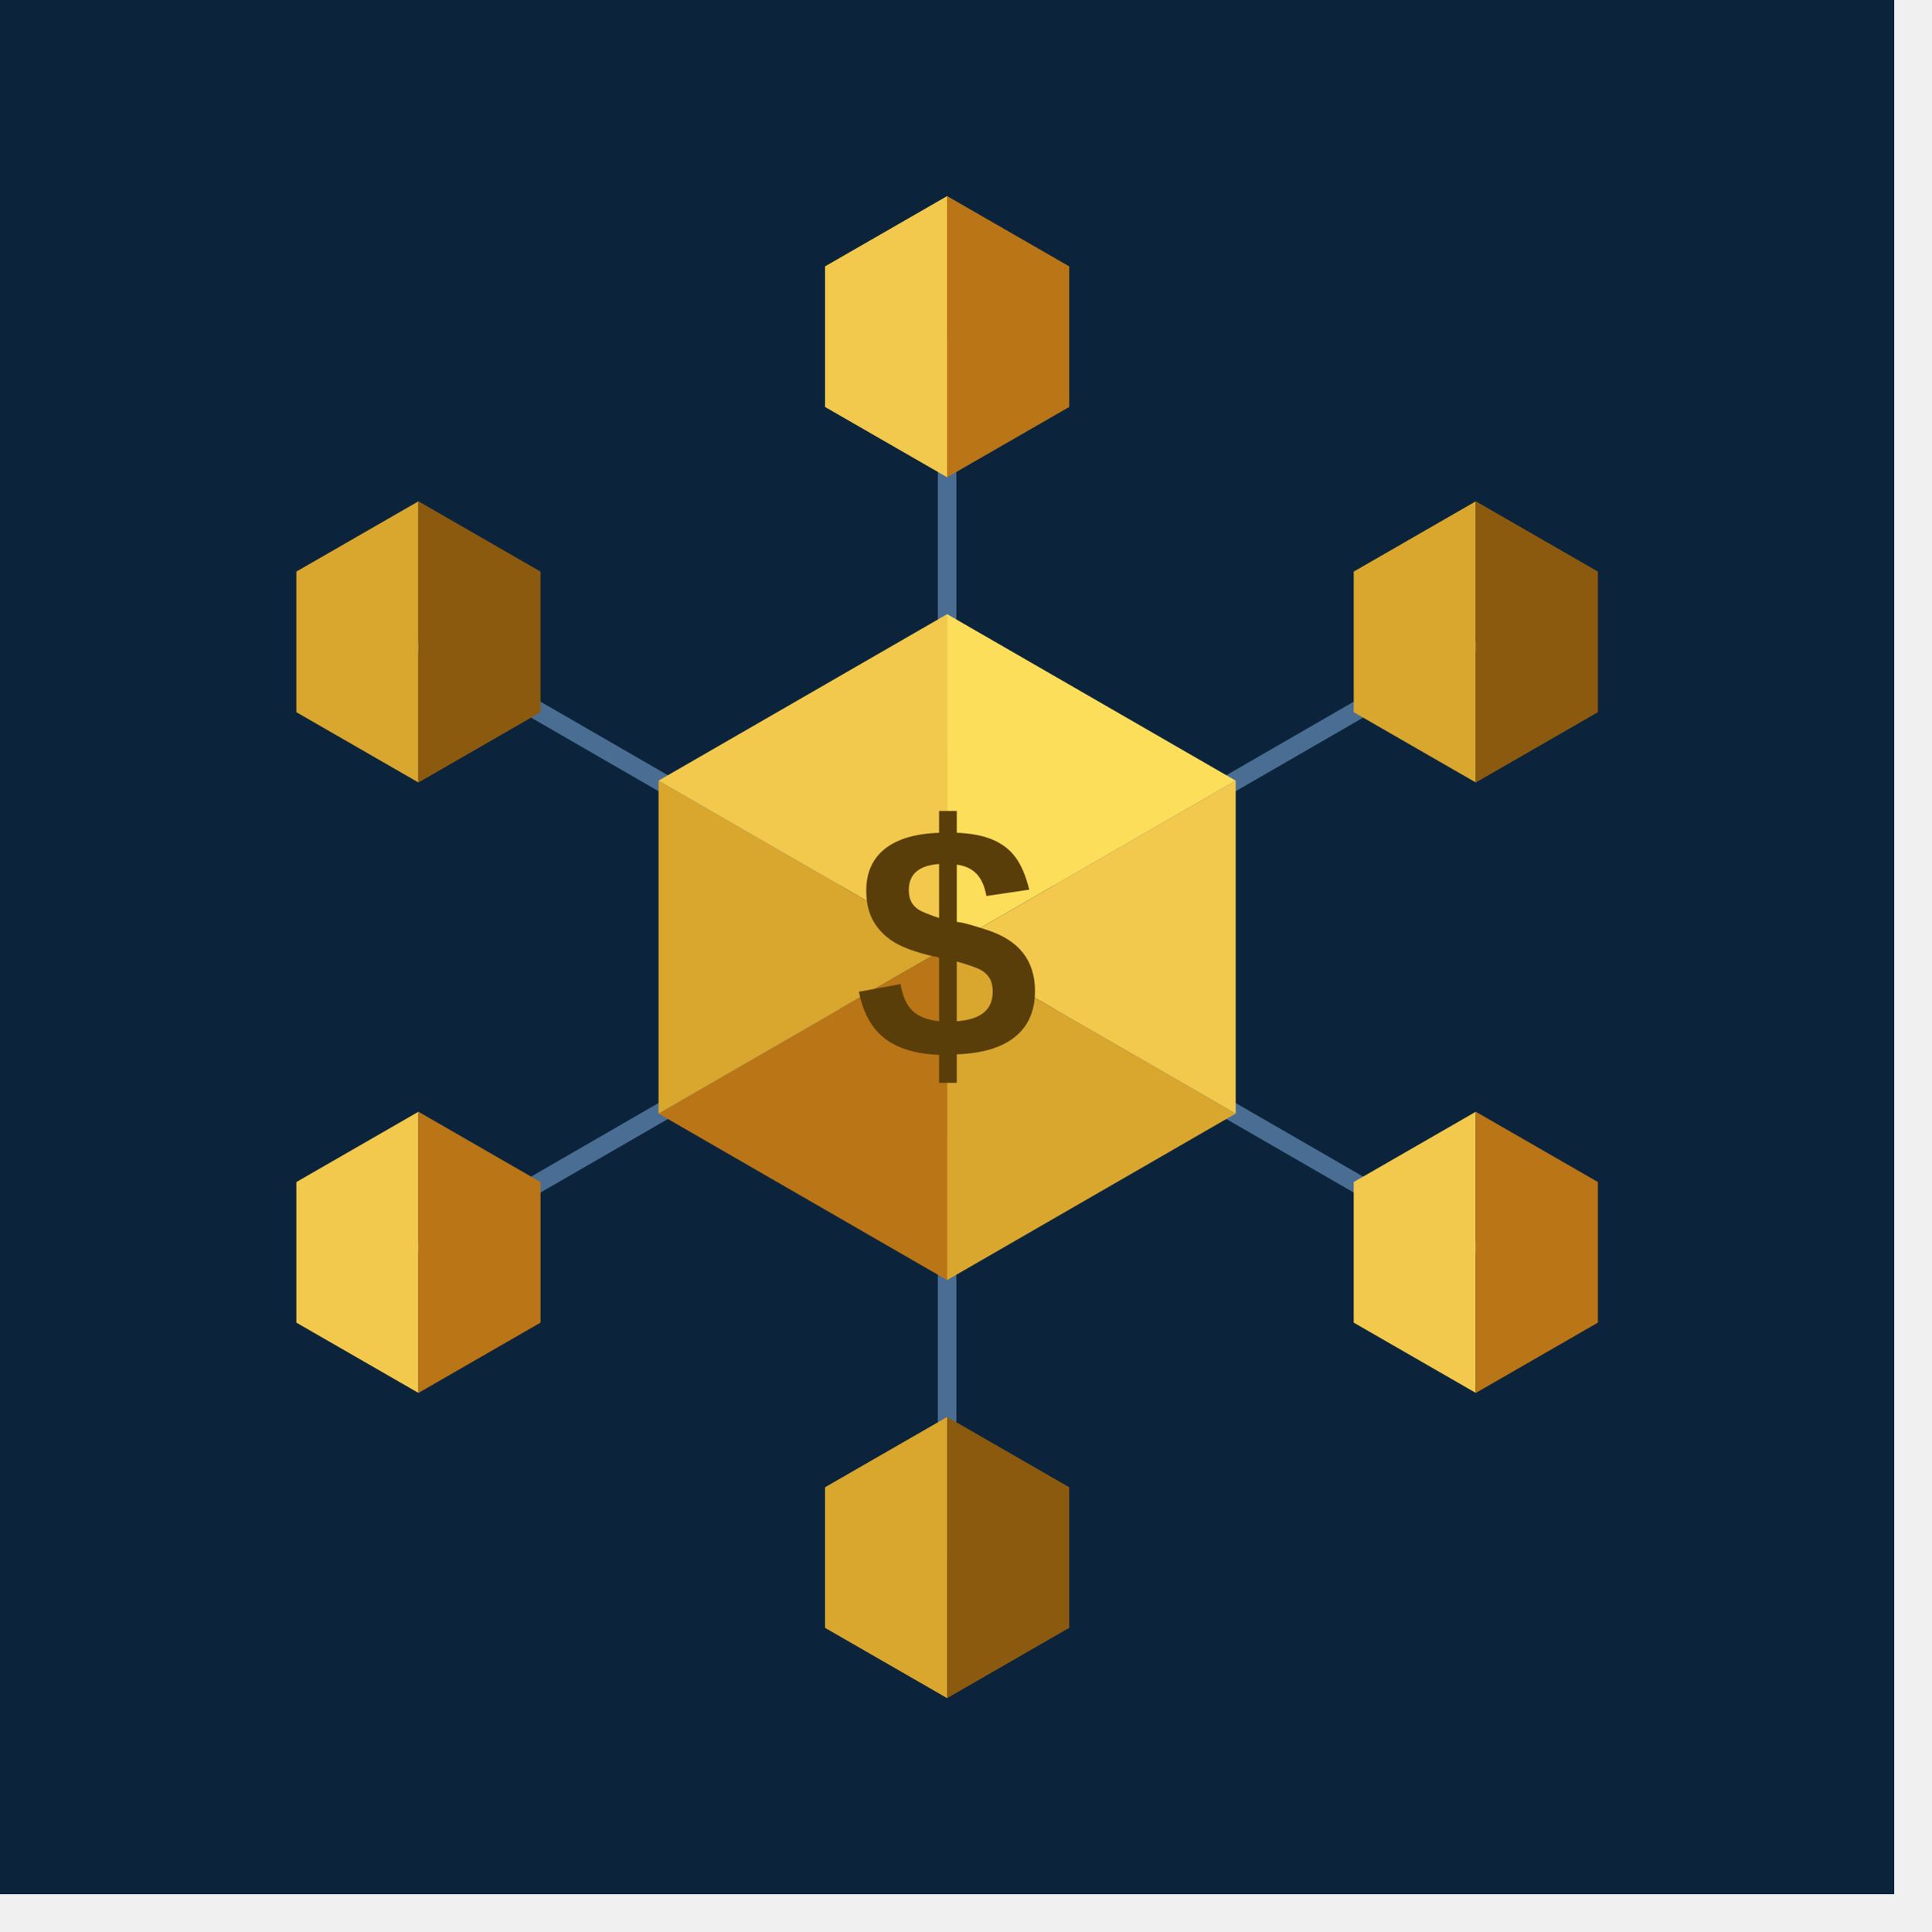
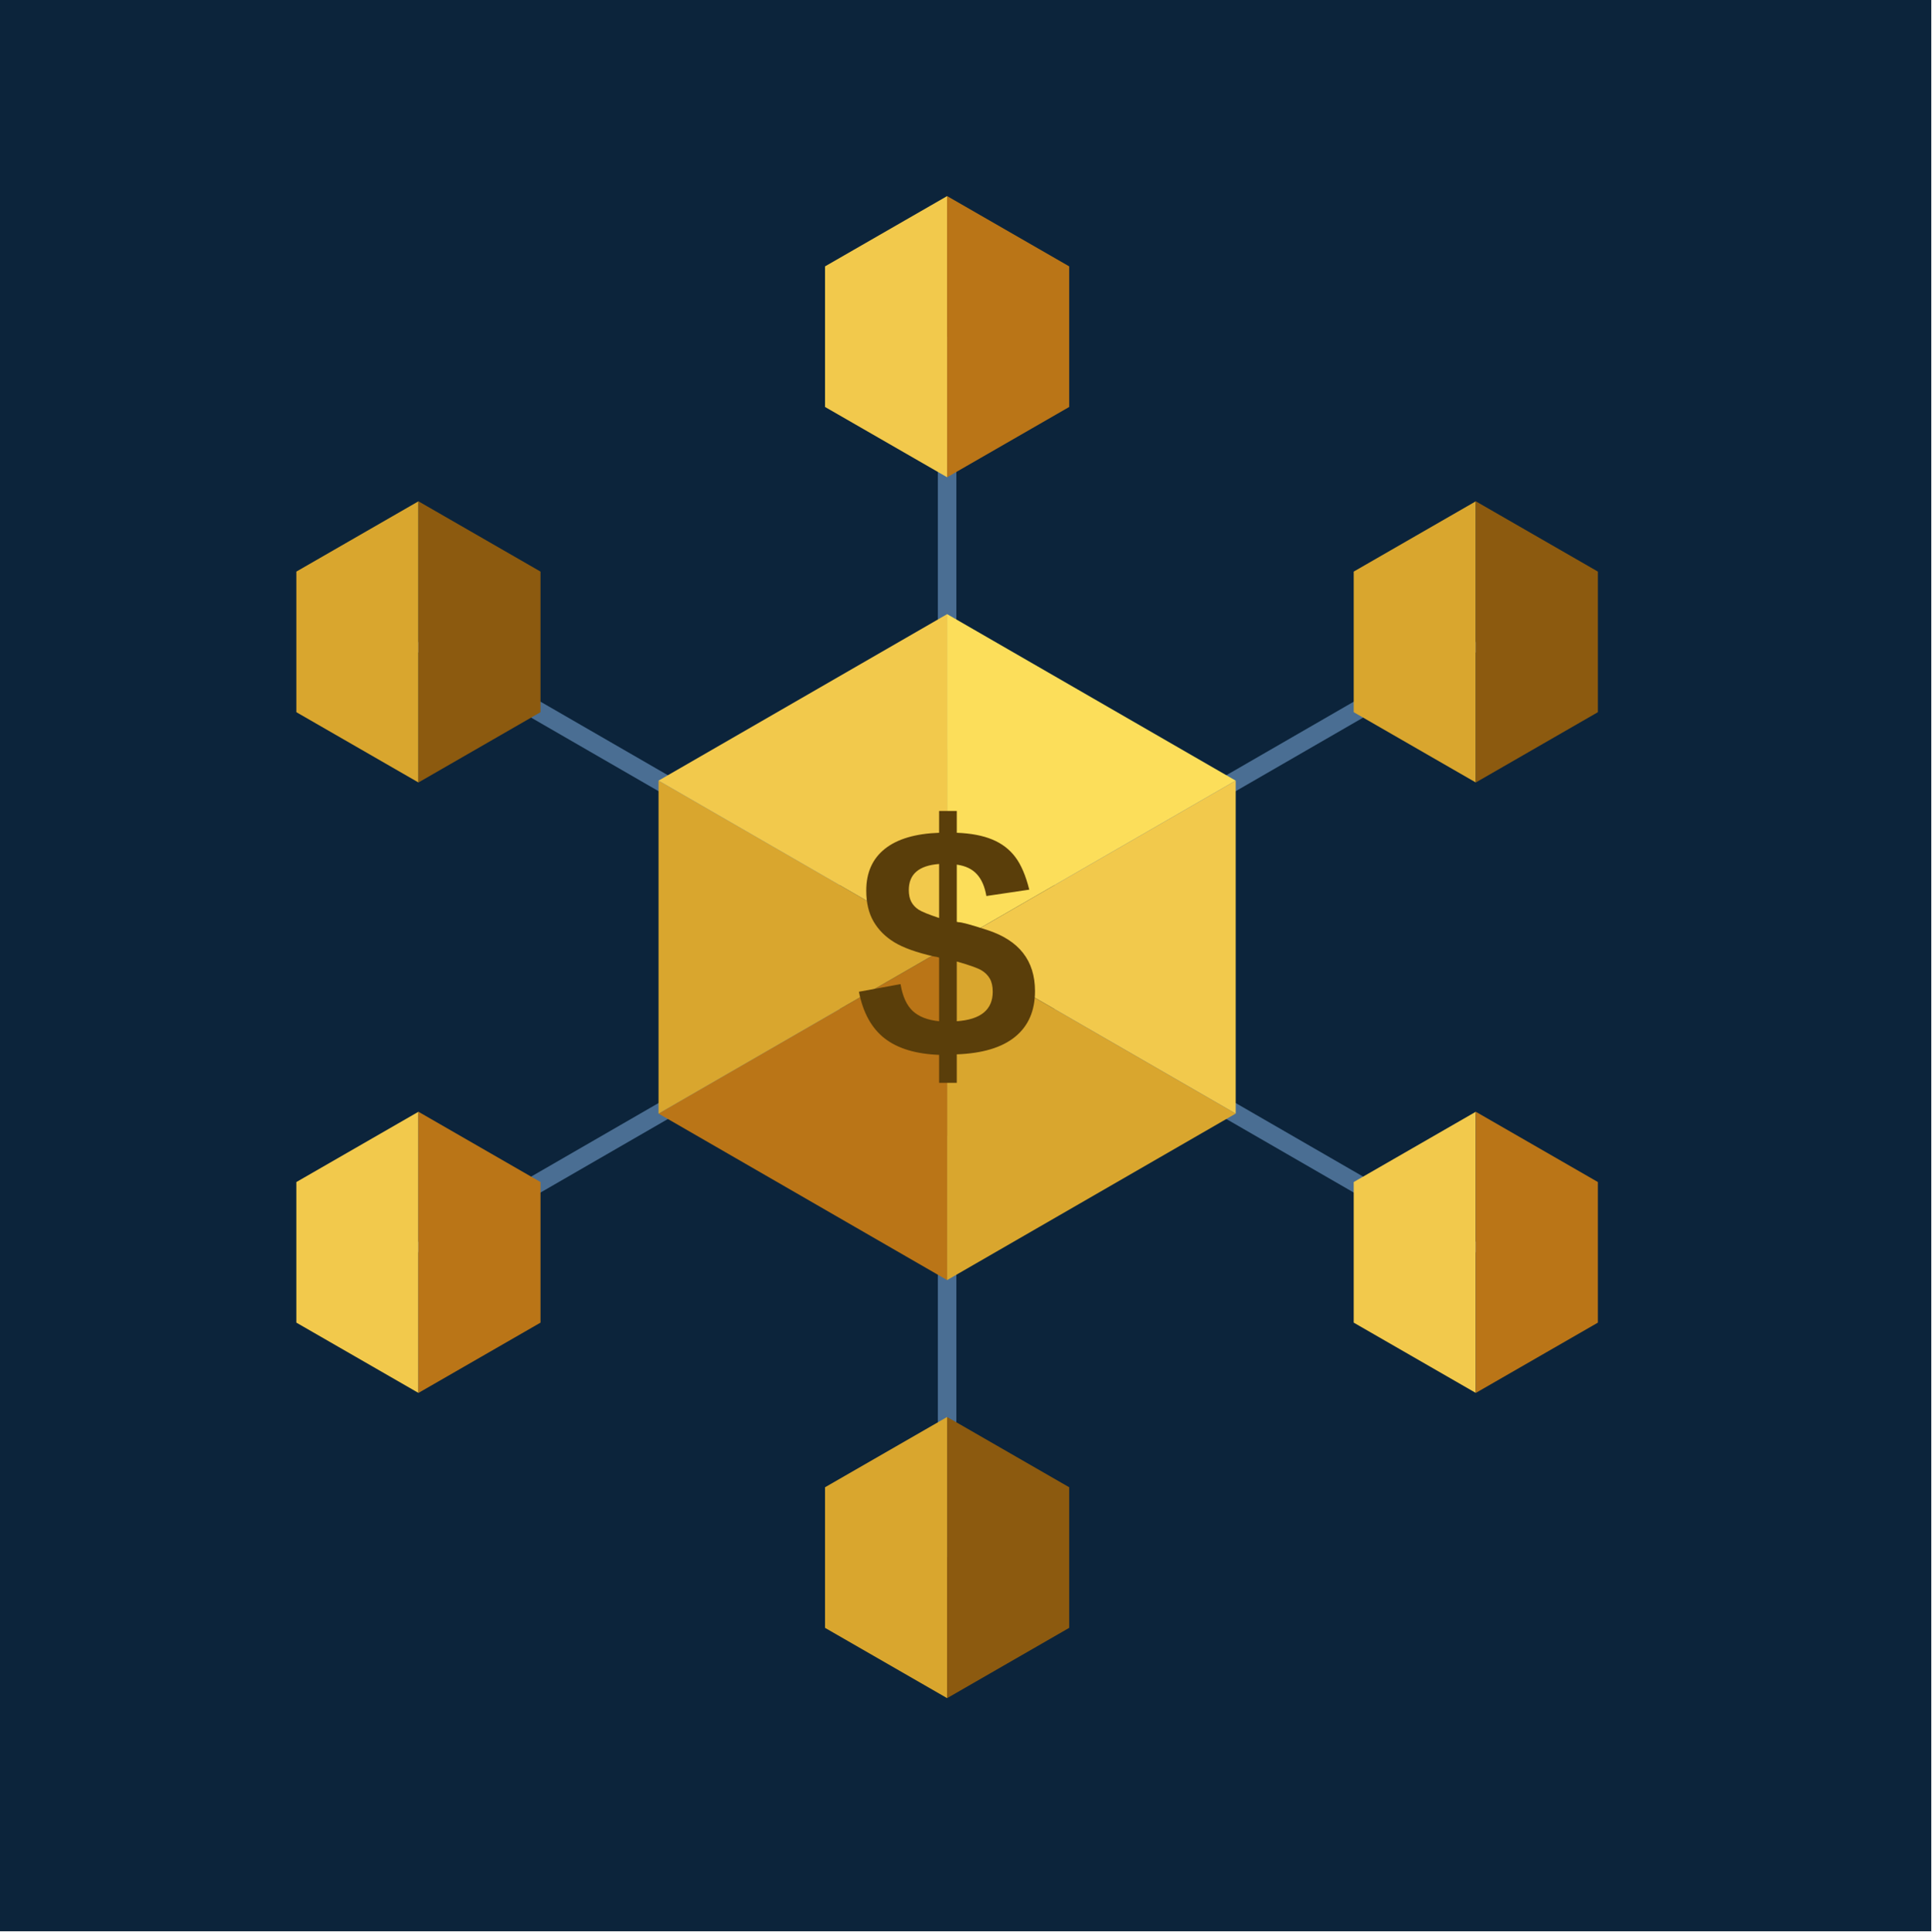
<svg xmlns="http://www.w3.org/2000/svg" width="100%" viewBox="0 0 522 522" role="img" style="">
  <defs>
    <mask id="imagine-text-gaps-clwkhk" maskUnits="userSpaceOnUse">
      <rect x="0" y="0" width="522" height="522" fill="white" />
      <rect x="226.973" y="202.5" width="58.055" height="104.5" fill="black" rx="2" />
    </mask>
  </defs>
-   <rect x="0" y="0" width="512" height="512" fill="#0C243B" style="fill:rgb(12, 36, 59);stroke:none;color:rgb(11, 11, 11);stroke-width:1px;stroke-linecap:butt;stroke-linejoin:miter;opacity:1;font-family:&quot;Anthropic Sans&quot;, -apple-system, &quot;system-ui&quot;, &quot;Segoe UI&quot;, sans-serif;font-size:16px;font-weight:400;text-anchor:start;dominant-baseline:auto" />
+   <rect x="0" y="0" width="522" height="522" fill="#0C243B" style="fill:rgb(12, 36, 59);stroke:none;color:rgb(11, 11, 11);stroke-width:1px;stroke-linecap:butt;stroke-linejoin:miter;opacity:1;font-family:&quot;Anthropic Sans&quot;, -apple-system, &quot;system-ui&quot;, &quot;Segoe UI&quot;, sans-serif;font-size:16px;font-weight:400;text-anchor:start;dominant-baseline:auto" />
  <line x1="256" y1="256" x2="256" y2="91" stroke="#4A6E93" stroke-width="5" mask="url(#imagine-text-gaps-clwkhk)" style="fill:rgb(0, 0, 0);stroke:rgb(74, 110, 147);color:rgb(11, 11, 11);stroke-width:5px;stroke-linecap:butt;stroke-linejoin:miter;opacity:1;font-family:&quot;Anthropic Sans&quot;, -apple-system, &quot;system-ui&quot;, &quot;Segoe UI&quot;, sans-serif;font-size:16px;font-weight:400;text-anchor:start;dominant-baseline:auto" />
  <line x1="256" y1="256" x2="398.9" y2="173.5" stroke="#4A6E93" stroke-width="5" mask="url(#imagine-text-gaps-clwkhk)" style="fill:rgb(0, 0, 0);stroke:rgb(74, 110, 147);color:rgb(11, 11, 11);stroke-width:5px;stroke-linecap:butt;stroke-linejoin:miter;opacity:1;font-family:&quot;Anthropic Sans&quot;, -apple-system, &quot;system-ui&quot;, &quot;Segoe UI&quot;, sans-serif;font-size:16px;font-weight:400;text-anchor:start;dominant-baseline:auto" />
  <line x1="256" y1="256" x2="398.9" y2="338.5" stroke="#4A6E93" stroke-width="5" mask="url(#imagine-text-gaps-clwkhk)" style="fill:rgb(0, 0, 0);stroke:rgb(74, 110, 147);color:rgb(11, 11, 11);stroke-width:5px;stroke-linecap:butt;stroke-linejoin:miter;opacity:1;font-family:&quot;Anthropic Sans&quot;, -apple-system, &quot;system-ui&quot;, &quot;Segoe UI&quot;, sans-serif;font-size:16px;font-weight:400;text-anchor:start;dominant-baseline:auto" />
  <line x1="256" y1="256" x2="256" y2="421" stroke="#4A6E93" stroke-width="5" mask="url(#imagine-text-gaps-clwkhk)" style="fill:rgb(0, 0, 0);stroke:rgb(74, 110, 147);color:rgb(11, 11, 11);stroke-width:5px;stroke-linecap:butt;stroke-linejoin:miter;opacity:1;font-family:&quot;Anthropic Sans&quot;, -apple-system, &quot;system-ui&quot;, &quot;Segoe UI&quot;, sans-serif;font-size:16px;font-weight:400;text-anchor:start;dominant-baseline:auto" />
  <line x1="256" y1="256" x2="113.1" y2="338.5" stroke="#4A6E93" stroke-width="5" mask="url(#imagine-text-gaps-clwkhk)" style="fill:rgb(0, 0, 0);stroke:rgb(74, 110, 147);color:rgb(11, 11, 11);stroke-width:5px;stroke-linecap:butt;stroke-linejoin:miter;opacity:1;font-family:&quot;Anthropic Sans&quot;, -apple-system, &quot;system-ui&quot;, &quot;Segoe UI&quot;, sans-serif;font-size:16px;font-weight:400;text-anchor:start;dominant-baseline:auto" />
  <line x1="256" y1="256" x2="113.1" y2="173.5" stroke="#4A6E93" stroke-width="5" mask="url(#imagine-text-gaps-clwkhk)" style="fill:rgb(0, 0, 0);stroke:rgb(74, 110, 147);color:rgb(11, 11, 11);stroke-width:5px;stroke-linecap:butt;stroke-linejoin:miter;opacity:1;font-family:&quot;Anthropic Sans&quot;, -apple-system, &quot;system-ui&quot;, &quot;Segoe UI&quot;, sans-serif;font-size:16px;font-weight:400;text-anchor:start;dominant-baseline:auto" />
  <polygon points="256,53 223,72 223,110 256,129" fill="#F2C94C" style="fill:rgb(242, 201, 76);stroke:none;color:rgb(11, 11, 11);stroke-width:1px;stroke-linecap:butt;stroke-linejoin:miter;opacity:1;font-family:&quot;Anthropic Sans&quot;, -apple-system, &quot;system-ui&quot;, &quot;Segoe UI&quot;, sans-serif;font-size:16px;font-weight:400;text-anchor:start;dominant-baseline:auto" />
  <polygon points="256,53 289,72 289,110 256,129" fill="#BA7517" style="fill:rgb(186, 117, 23);stroke:none;color:rgb(11, 11, 11);stroke-width:1px;stroke-linecap:butt;stroke-linejoin:miter;opacity:1;font-family:&quot;Anthropic Sans&quot;, -apple-system, &quot;system-ui&quot;, &quot;Segoe UI&quot;, sans-serif;font-size:16px;font-weight:400;text-anchor:start;dominant-baseline:auto" />
  <polygon points="398.9,135.5 365.9,154.5 365.9,192.5 398.9,211.5" fill="#D9A62E" style="fill:rgb(217, 166, 46);stroke:none;color:rgb(11, 11, 11);stroke-width:1px;stroke-linecap:butt;stroke-linejoin:miter;opacity:1;font-family:&quot;Anthropic Sans&quot;, -apple-system, &quot;system-ui&quot;, &quot;Segoe UI&quot;, sans-serif;font-size:16px;font-weight:400;text-anchor:start;dominant-baseline:auto" />
  <polygon points="398.9,135.5 431.9,154.5 431.9,192.5 398.9,211.5" fill="#8C5A0F" style="fill:rgb(140, 90, 15);stroke:none;color:rgb(11, 11, 11);stroke-width:1px;stroke-linecap:butt;stroke-linejoin:miter;opacity:1;font-family:&quot;Anthropic Sans&quot;, -apple-system, &quot;system-ui&quot;, &quot;Segoe UI&quot;, sans-serif;font-size:16px;font-weight:400;text-anchor:start;dominant-baseline:auto" />
  <polygon points="398.9,300.5 365.9,319.5 365.9,357.5 398.9,376.5" fill="#F2C94C" style="fill:rgb(242, 201, 76);stroke:none;color:rgb(11, 11, 11);stroke-width:1px;stroke-linecap:butt;stroke-linejoin:miter;opacity:1;font-family:&quot;Anthropic Sans&quot;, -apple-system, &quot;system-ui&quot;, &quot;Segoe UI&quot;, sans-serif;font-size:16px;font-weight:400;text-anchor:start;dominant-baseline:auto" />
  <polygon points="398.9,300.5 431.9,319.5 431.9,357.5 398.9,376.5" fill="#BA7517" style="fill:rgb(186, 117, 23);stroke:none;color:rgb(11, 11, 11);stroke-width:1px;stroke-linecap:butt;stroke-linejoin:miter;opacity:1;font-family:&quot;Anthropic Sans&quot;, -apple-system, &quot;system-ui&quot;, &quot;Segoe UI&quot;, sans-serif;font-size:16px;font-weight:400;text-anchor:start;dominant-baseline:auto" />
  <polygon points="256,383 223,402 223,440 256,459" fill="#D9A62E" style="fill:rgb(217, 166, 46);stroke:none;color:rgb(11, 11, 11);stroke-width:1px;stroke-linecap:butt;stroke-linejoin:miter;opacity:1;font-family:&quot;Anthropic Sans&quot;, -apple-system, &quot;system-ui&quot;, &quot;Segoe UI&quot;, sans-serif;font-size:16px;font-weight:400;text-anchor:start;dominant-baseline:auto" />
  <polygon points="256,383 289,402 289,440 256,459" fill="#8C5A0F" style="fill:rgb(140, 90, 15);stroke:none;color:rgb(11, 11, 11);stroke-width:1px;stroke-linecap:butt;stroke-linejoin:miter;opacity:1;font-family:&quot;Anthropic Sans&quot;, -apple-system, &quot;system-ui&quot;, &quot;Segoe UI&quot;, sans-serif;font-size:16px;font-weight:400;text-anchor:start;dominant-baseline:auto" />
  <polygon points="113.1,300.5 80.1,319.5 80.1,357.5 113.1,376.5" fill="#F2C94C" style="fill:rgb(242, 201, 76);stroke:none;color:rgb(11, 11, 11);stroke-width:1px;stroke-linecap:butt;stroke-linejoin:miter;opacity:1;font-family:&quot;Anthropic Sans&quot;, -apple-system, &quot;system-ui&quot;, &quot;Segoe UI&quot;, sans-serif;font-size:16px;font-weight:400;text-anchor:start;dominant-baseline:auto" />
  <polygon points="113.1,300.5 146.1,319.5 146.1,357.5 113.1,376.5" fill="#BA7517" style="fill:rgb(186, 117, 23);stroke:none;color:rgb(11, 11, 11);stroke-width:1px;stroke-linecap:butt;stroke-linejoin:miter;opacity:1;font-family:&quot;Anthropic Sans&quot;, -apple-system, &quot;system-ui&quot;, &quot;Segoe UI&quot;, sans-serif;font-size:16px;font-weight:400;text-anchor:start;dominant-baseline:auto" />
  <polygon points="113.1,135.5 80.1,154.5 80.1,192.5 113.1,211.5" fill="#D9A62E" style="fill:rgb(217, 166, 46);stroke:none;color:rgb(11, 11, 11);stroke-width:1px;stroke-linecap:butt;stroke-linejoin:miter;opacity:1;font-family:&quot;Anthropic Sans&quot;, -apple-system, &quot;system-ui&quot;, &quot;Segoe UI&quot;, sans-serif;font-size:16px;font-weight:400;text-anchor:start;dominant-baseline:auto" />
  <polygon points="113.1,135.5 146.1,154.5 146.1,192.5 113.1,211.5" fill="#8C5A0F" style="fill:rgb(140, 90, 15);stroke:none;color:rgb(11, 11, 11);stroke-width:1px;stroke-linecap:butt;stroke-linejoin:miter;opacity:1;font-family:&quot;Anthropic Sans&quot;, -apple-system, &quot;system-ui&quot;, &quot;Segoe UI&quot;, sans-serif;font-size:16px;font-weight:400;text-anchor:start;dominant-baseline:auto" />
  <polygon points="256,256 256,166 334,211" fill="#FCDE5A" style="fill:rgb(252, 222, 90);stroke:none;color:rgb(11, 11, 11);stroke-width:1px;stroke-linecap:butt;stroke-linejoin:miter;opacity:1;font-family:&quot;Anthropic Sans&quot;, -apple-system, &quot;system-ui&quot;, &quot;Segoe UI&quot;, sans-serif;font-size:16px;font-weight:400;text-anchor:start;dominant-baseline:auto" />
  <polygon points="256,256 334,211 334,301" fill="#F2C94C" style="fill:rgb(242, 201, 76);stroke:none;color:rgb(11, 11, 11);stroke-width:1px;stroke-linecap:butt;stroke-linejoin:miter;opacity:1;font-family:&quot;Anthropic Sans&quot;, -apple-system, &quot;system-ui&quot;, &quot;Segoe UI&quot;, sans-serif;font-size:16px;font-weight:400;text-anchor:start;dominant-baseline:auto" />
  <polygon points="256,256 334,301 256,346" fill="#D9A62E" style="fill:rgb(217, 166, 46);stroke:none;color:rgb(11, 11, 11);stroke-width:1px;stroke-linecap:butt;stroke-linejoin:miter;opacity:1;font-family:&quot;Anthropic Sans&quot;, -apple-system, &quot;system-ui&quot;, &quot;Segoe UI&quot;, sans-serif;font-size:16px;font-weight:400;text-anchor:start;dominant-baseline:auto" />
  <polygon points="256,256 256,346 178,301" fill="#BA7517" style="fill:rgb(186, 117, 23);stroke:none;color:rgb(11, 11, 11);stroke-width:1px;stroke-linecap:butt;stroke-linejoin:miter;opacity:1;font-family:&quot;Anthropic Sans&quot;, -apple-system, &quot;system-ui&quot;, &quot;Segoe UI&quot;, sans-serif;font-size:16px;font-weight:400;text-anchor:start;dominant-baseline:auto" />
  <polygon points="256,256 178,301 178,211" fill="#D9A62E" style="fill:rgb(217, 166, 46);stroke:none;color:rgb(11, 11, 11);stroke-width:1px;stroke-linecap:butt;stroke-linejoin:miter;opacity:1;font-family:&quot;Anthropic Sans&quot;, -apple-system, &quot;system-ui&quot;, &quot;Segoe UI&quot;, sans-serif;font-size:16px;font-weight:400;text-anchor:start;dominant-baseline:auto" />
  <polygon points="256,256 178,211 256,166" fill="#F2C94C" style="fill:rgb(242, 201, 76);stroke:none;color:rgb(11, 11, 11);stroke-width:1px;stroke-linecap:butt;stroke-linejoin:miter;opacity:1;font-family:&quot;Anthropic Sans&quot;, -apple-system, &quot;system-ui&quot;, &quot;Segoe UI&quot;, sans-serif;font-size:16px;font-weight:400;text-anchor:start;dominant-baseline:auto" />
  <text x="256" y="286" font-family="Arial, sans-serif" font-weight="700" font-size="90" fill="#5A3E0A" text-anchor="middle" style="fill:rgb(90, 62, 10);stroke:none;color:rgb(11, 11, 11);stroke-width:1px;stroke-linecap:butt;stroke-linejoin:miter;opacity:1;font-family:Arial, sans-serif;font-size:90px;font-weight:700;text-anchor:middle;dominant-baseline:auto">$</text>
</svg>
